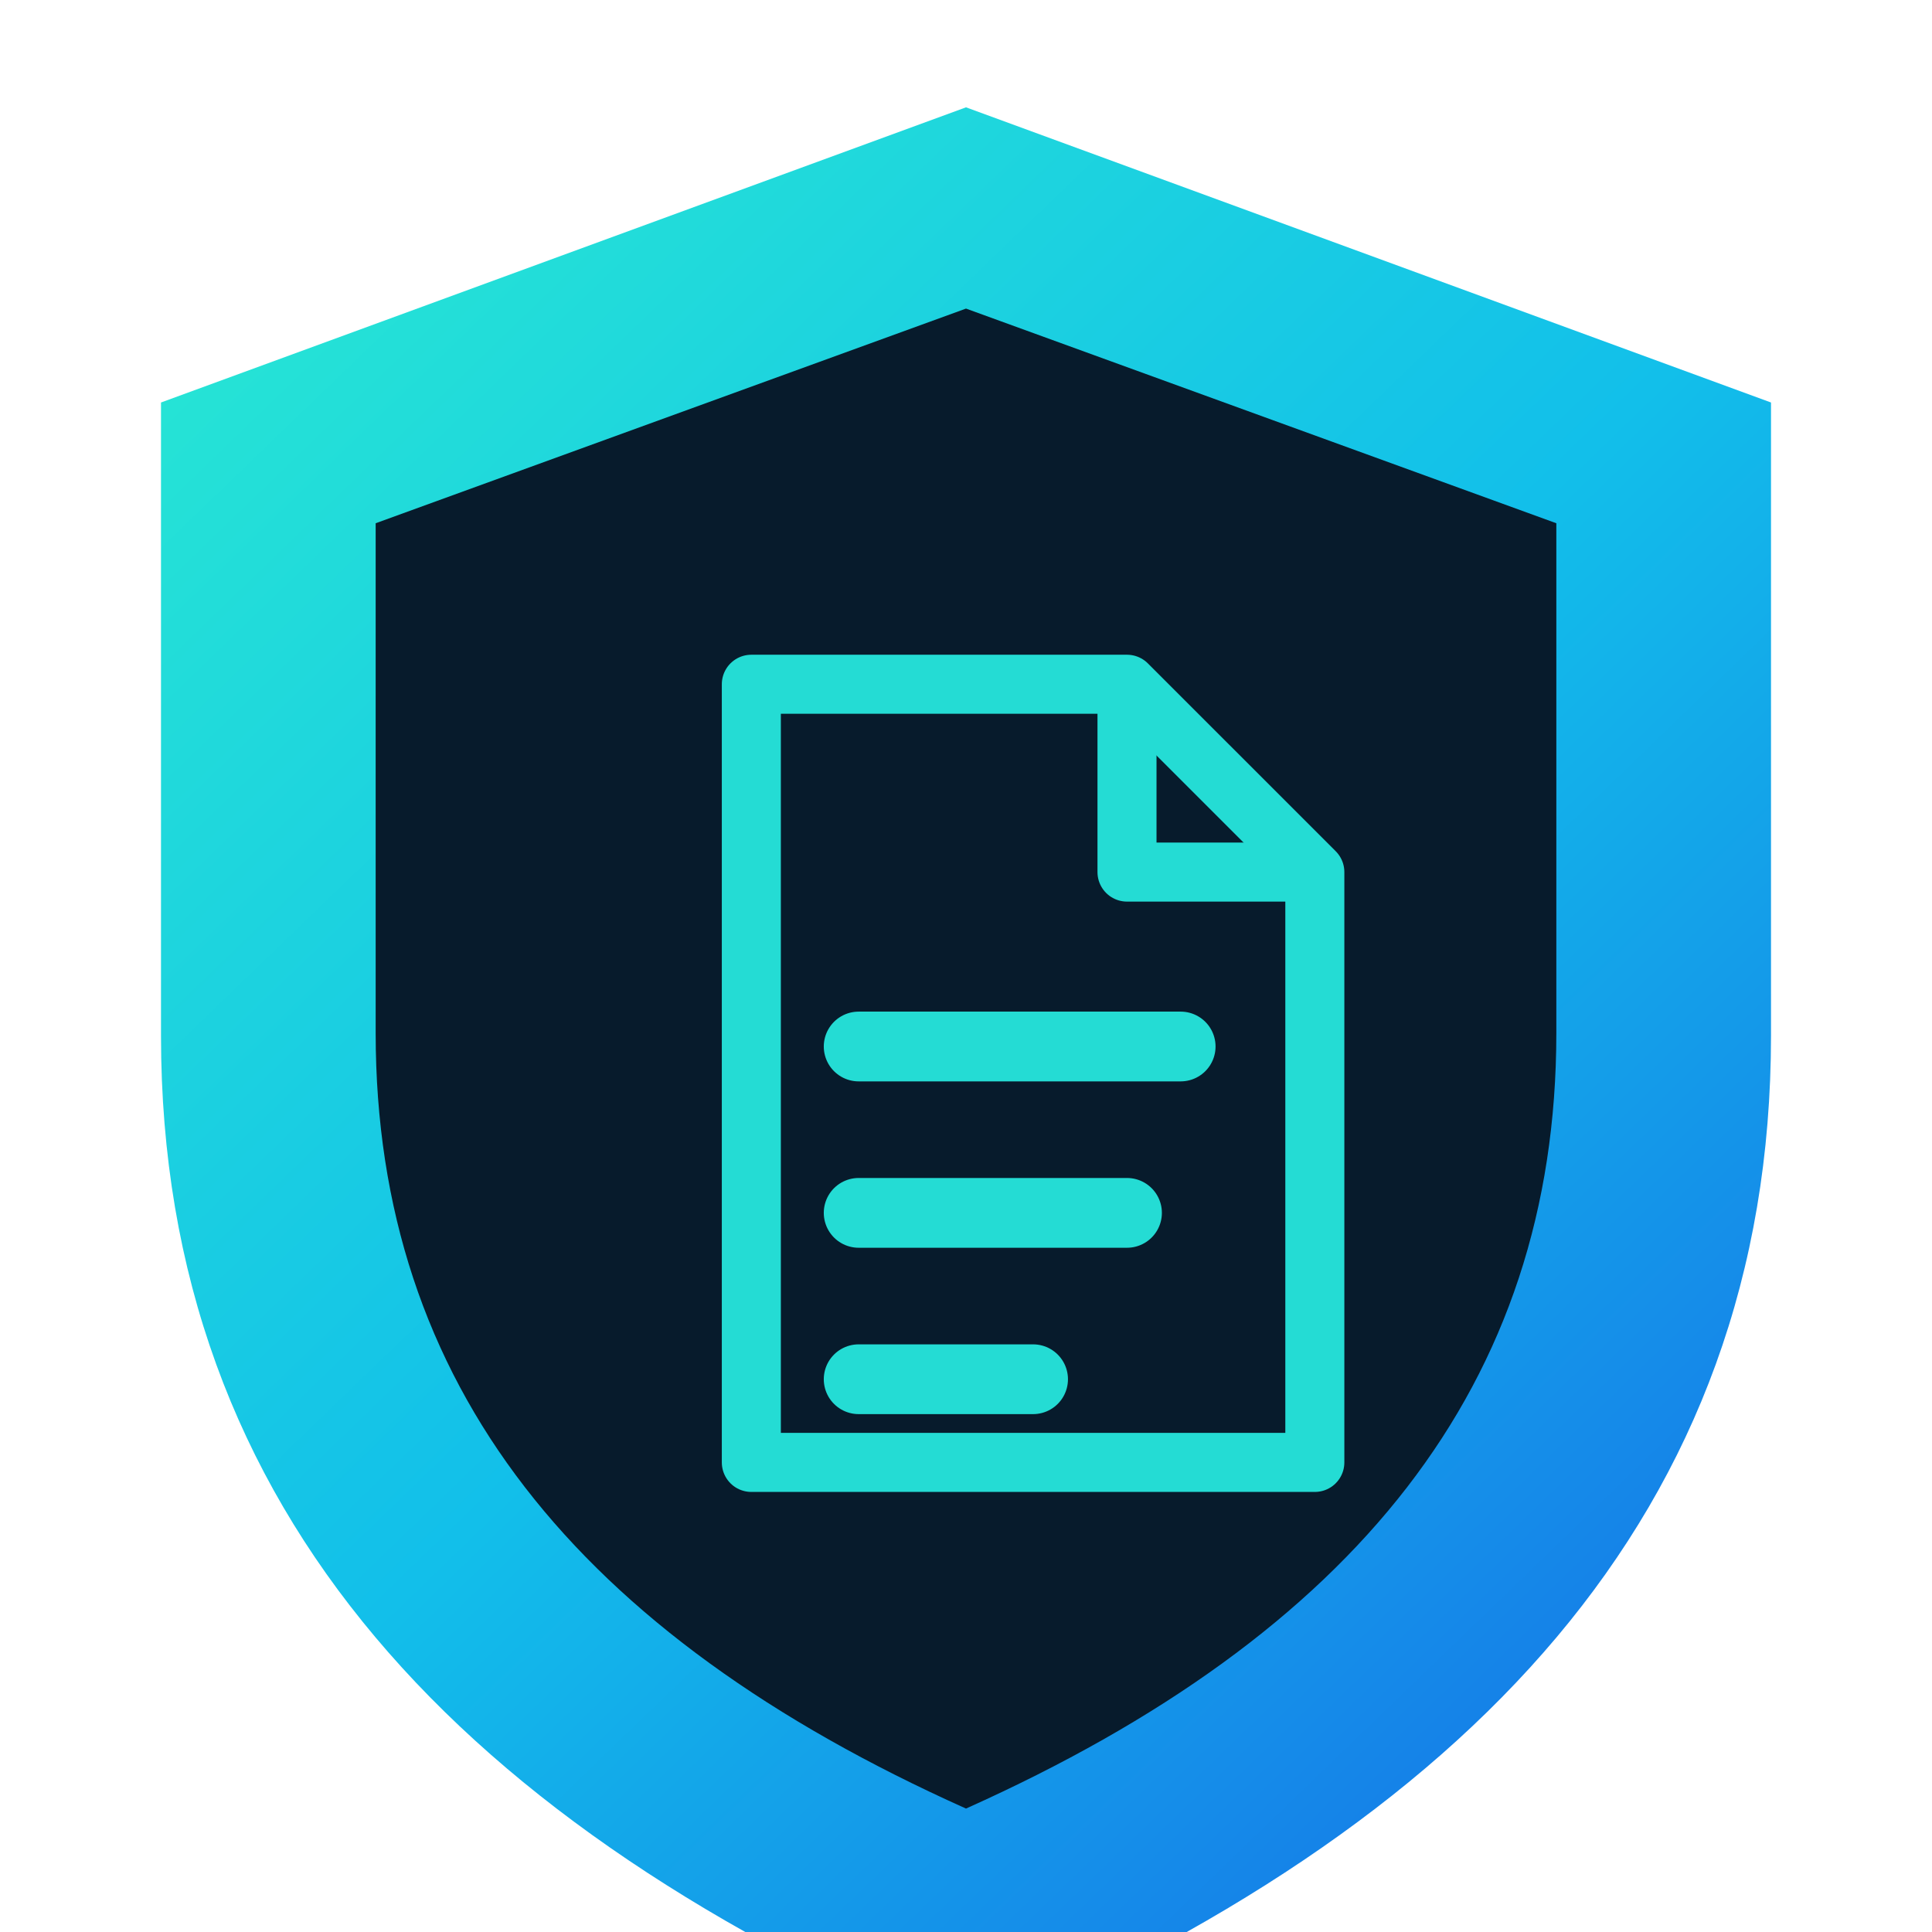
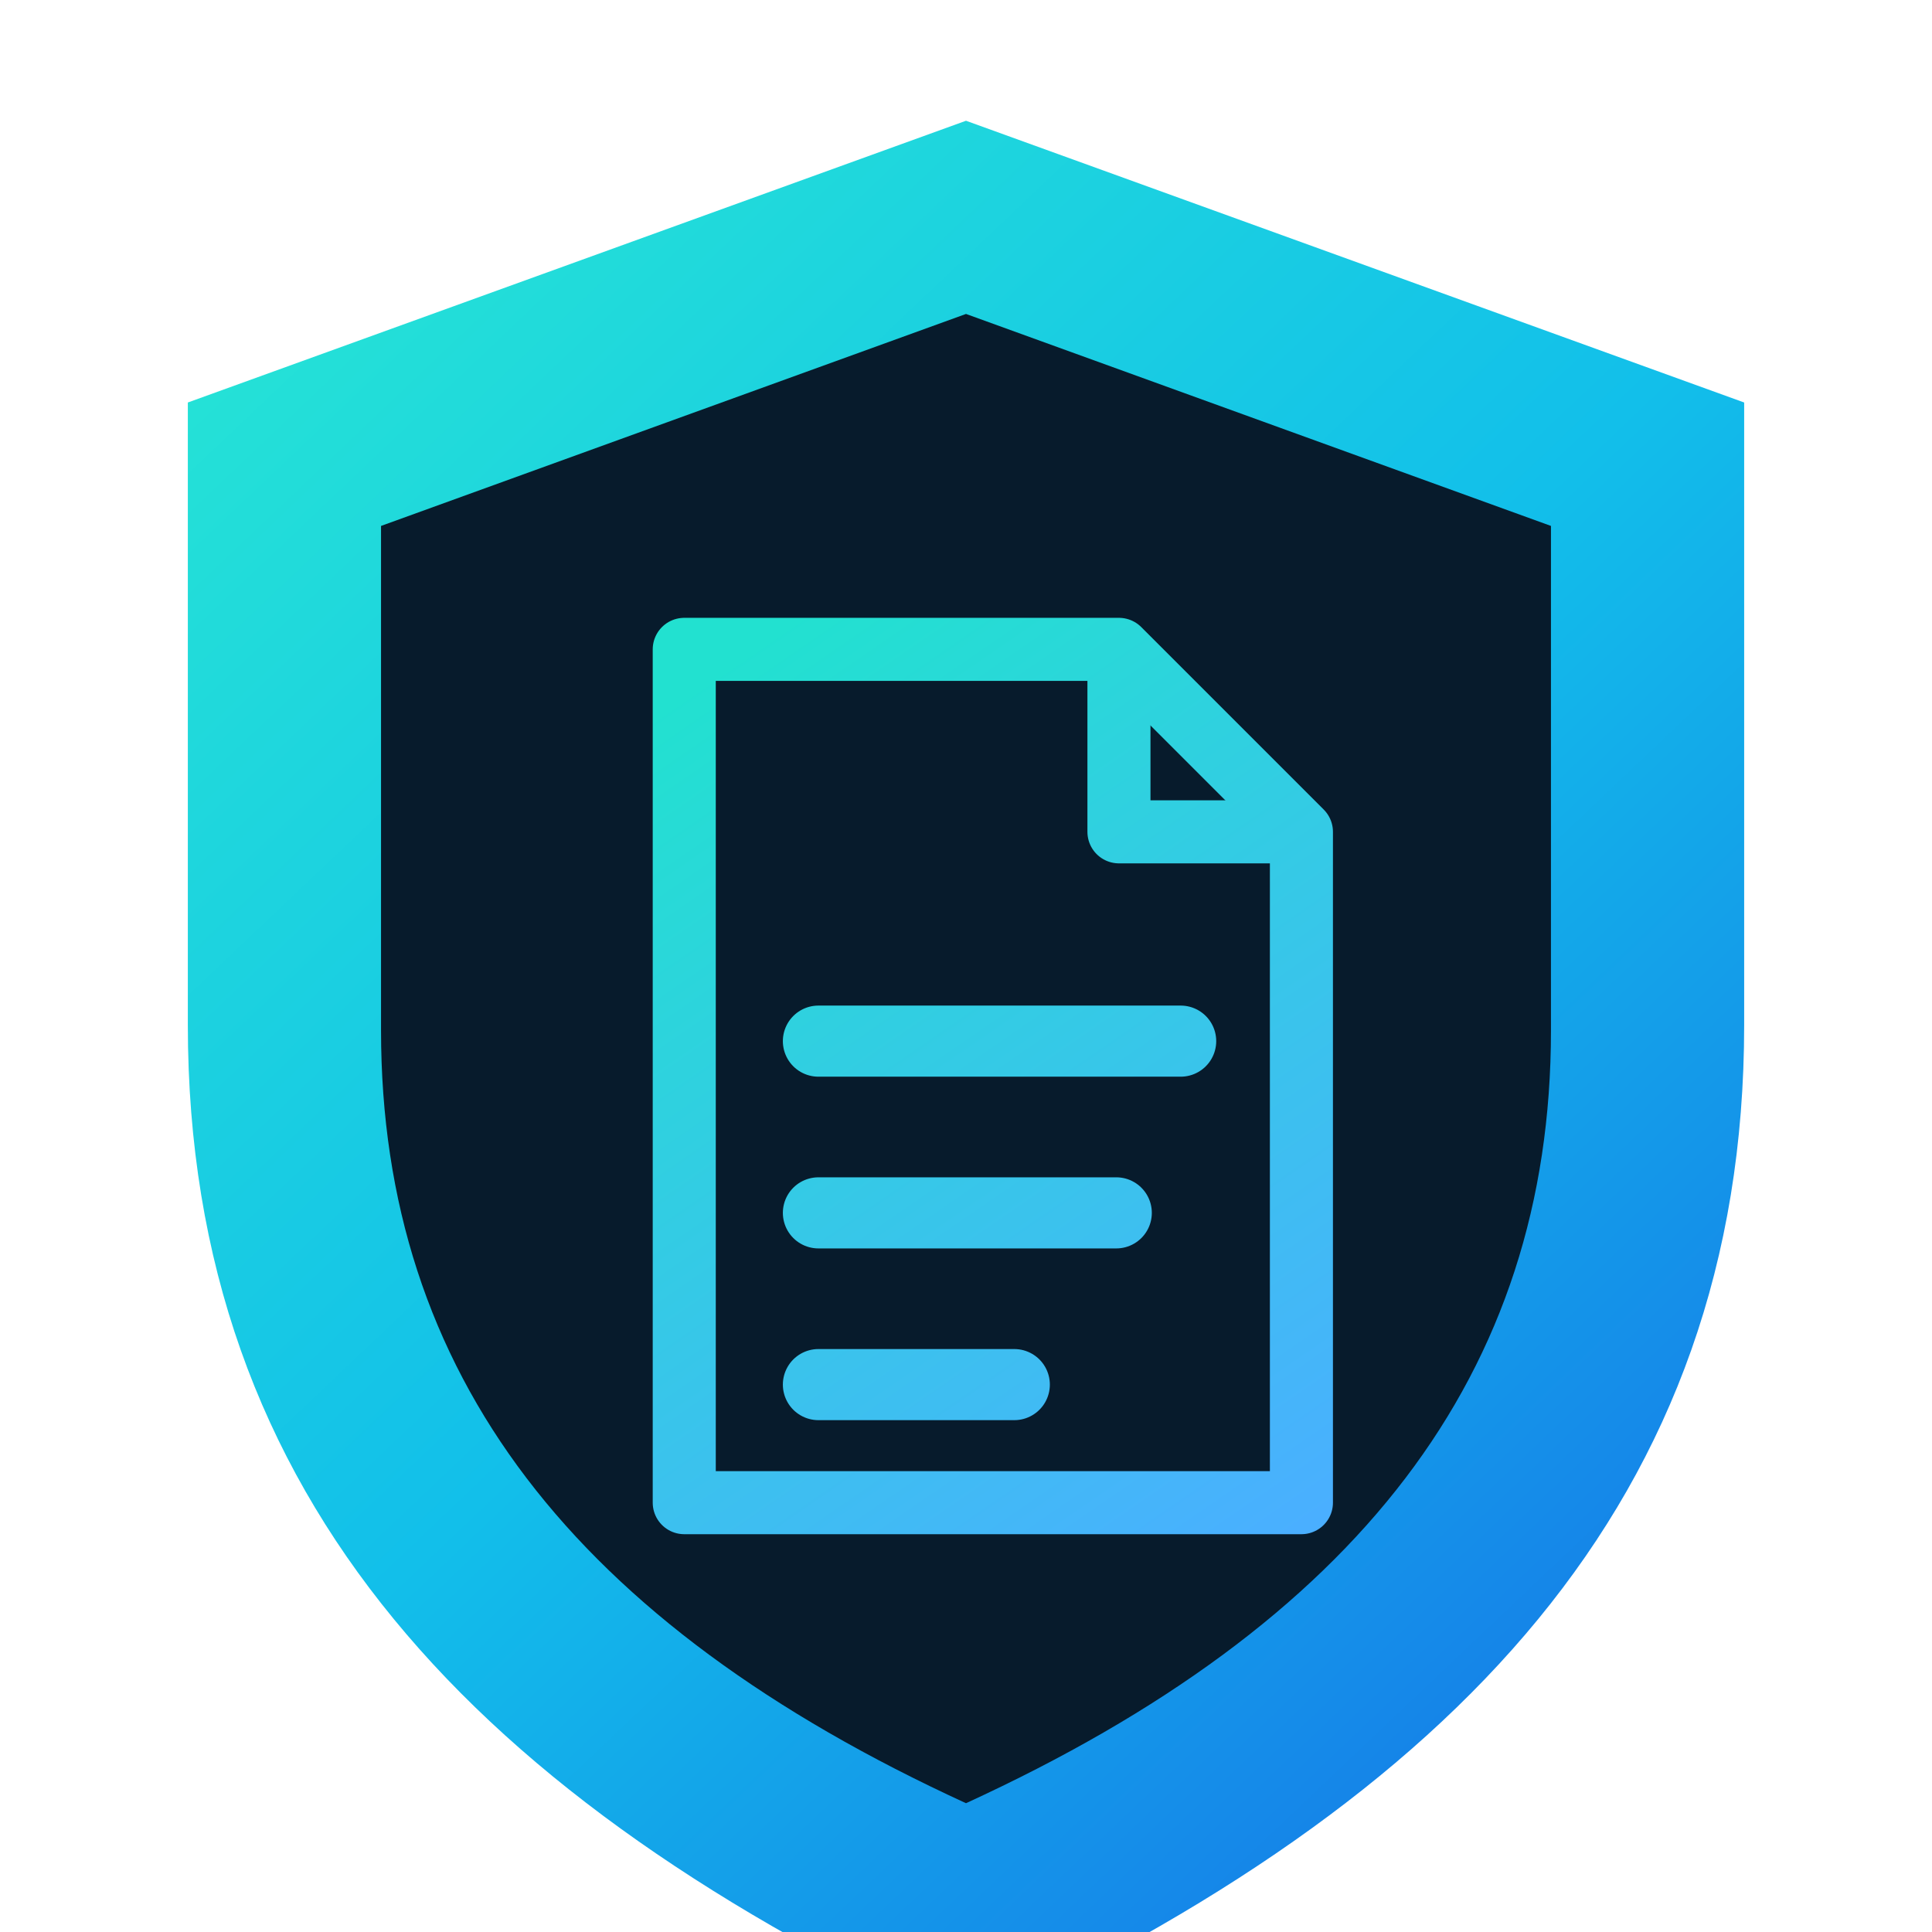
- <svg xmlns="http://www.w3.org/2000/svg" width="72" height="72" viewBox="0 0 72 72" fill="none" role="img" aria-label="SafePDFHub">
+ <svg xmlns="http://www.w3.org/2000/svg" width="72" height="72" viewBox="0 0 72 72" fill="none" role="img" aria-labelledby="title desc">
  <defs>
-     <linearGradient id="shield" x1="9" y1="8" x2="64" y2="65" gradientUnits="userSpaceOnUse">
+     <linearGradient id="sphMarkShield" x1="8" y1="7" x2="64" y2="66" gradientUnits="userSpaceOnUse">
      <stop stop-color="#27E6D4" />
      <stop offset="0.52" stop-color="#12BFEA" />
      <stop offset="1" stop-color="#1675E8" />
    </linearGradient>
+     <linearGradient id="sphMarkPaper" x1="28" y1="24" x2="50" y2="56" gradientUnits="userSpaceOnUse">
+       <stop stop-color="#22E1D0" />
+       <stop offset="1" stop-color="#4AAFFF" />
+     </linearGradient>
  </defs>
-   <path d="M36 4 66 15v23.6C66 56.4 54.7 68.1 36 76 17.3 68.1 6 56.4 6 38.6V15L36 4Z" fill="url(#shield)" />
-   <path d="M36 11.5 58 19.5v19c0 13.1-7.5 22.4-22 28.9-14.5-6.5-22-15.8-22-28.9v-19l22-8Z" fill="#071B2C" />
-   <path d="M28 25.5h14l7 7v22H28v-29Z" fill="#071B2C" stroke="#24DCD4" stroke-width="2.2" stroke-linejoin="round" />
-   <path d="M42 25.5v7h7" stroke="#24DCD4" stroke-width="2.2" stroke-linejoin="round" />
-   <path d="M32 39h12M32 45.2h10M32 51.4h6.5" stroke="#24DCD4" stroke-width="2.6" stroke-linecap="round" />
+   <path d="M36 4.5 65 15v23.2C65 55.9 54.2 67.1 36 75.5 17.8 67.1 7 55.9 7 38.2V15L36 4.5Z" fill="url(#sphMarkShield)" />
+   <path d="M36 11.7 57.8 19.6v18.8c0 12.8-7.2 22.1-21.8 28.8-14.6-6.7-21.8-16-21.8-28.8V19.6L36 11.7Z" fill="#071B2C" />
+   <path d="M25.5 24.2h16.2l6.8 6.8v25H25.5v-31.8Z" fill="#071B2C" stroke="url(#sphMarkPaper)" stroke-width="2.35" stroke-linejoin="round" />
+   <path d="M41.7 24.2V31h6.8" stroke="url(#sphMarkPaper)" stroke-width="2.35" stroke-linejoin="round" />
+   <path d="M30.5 38.8h13.5M30.5 45.2h11.1M30.5 51.6h7.3" stroke="url(#sphMarkPaper)" stroke-width="2.65" stroke-linecap="round" />
</svg>
